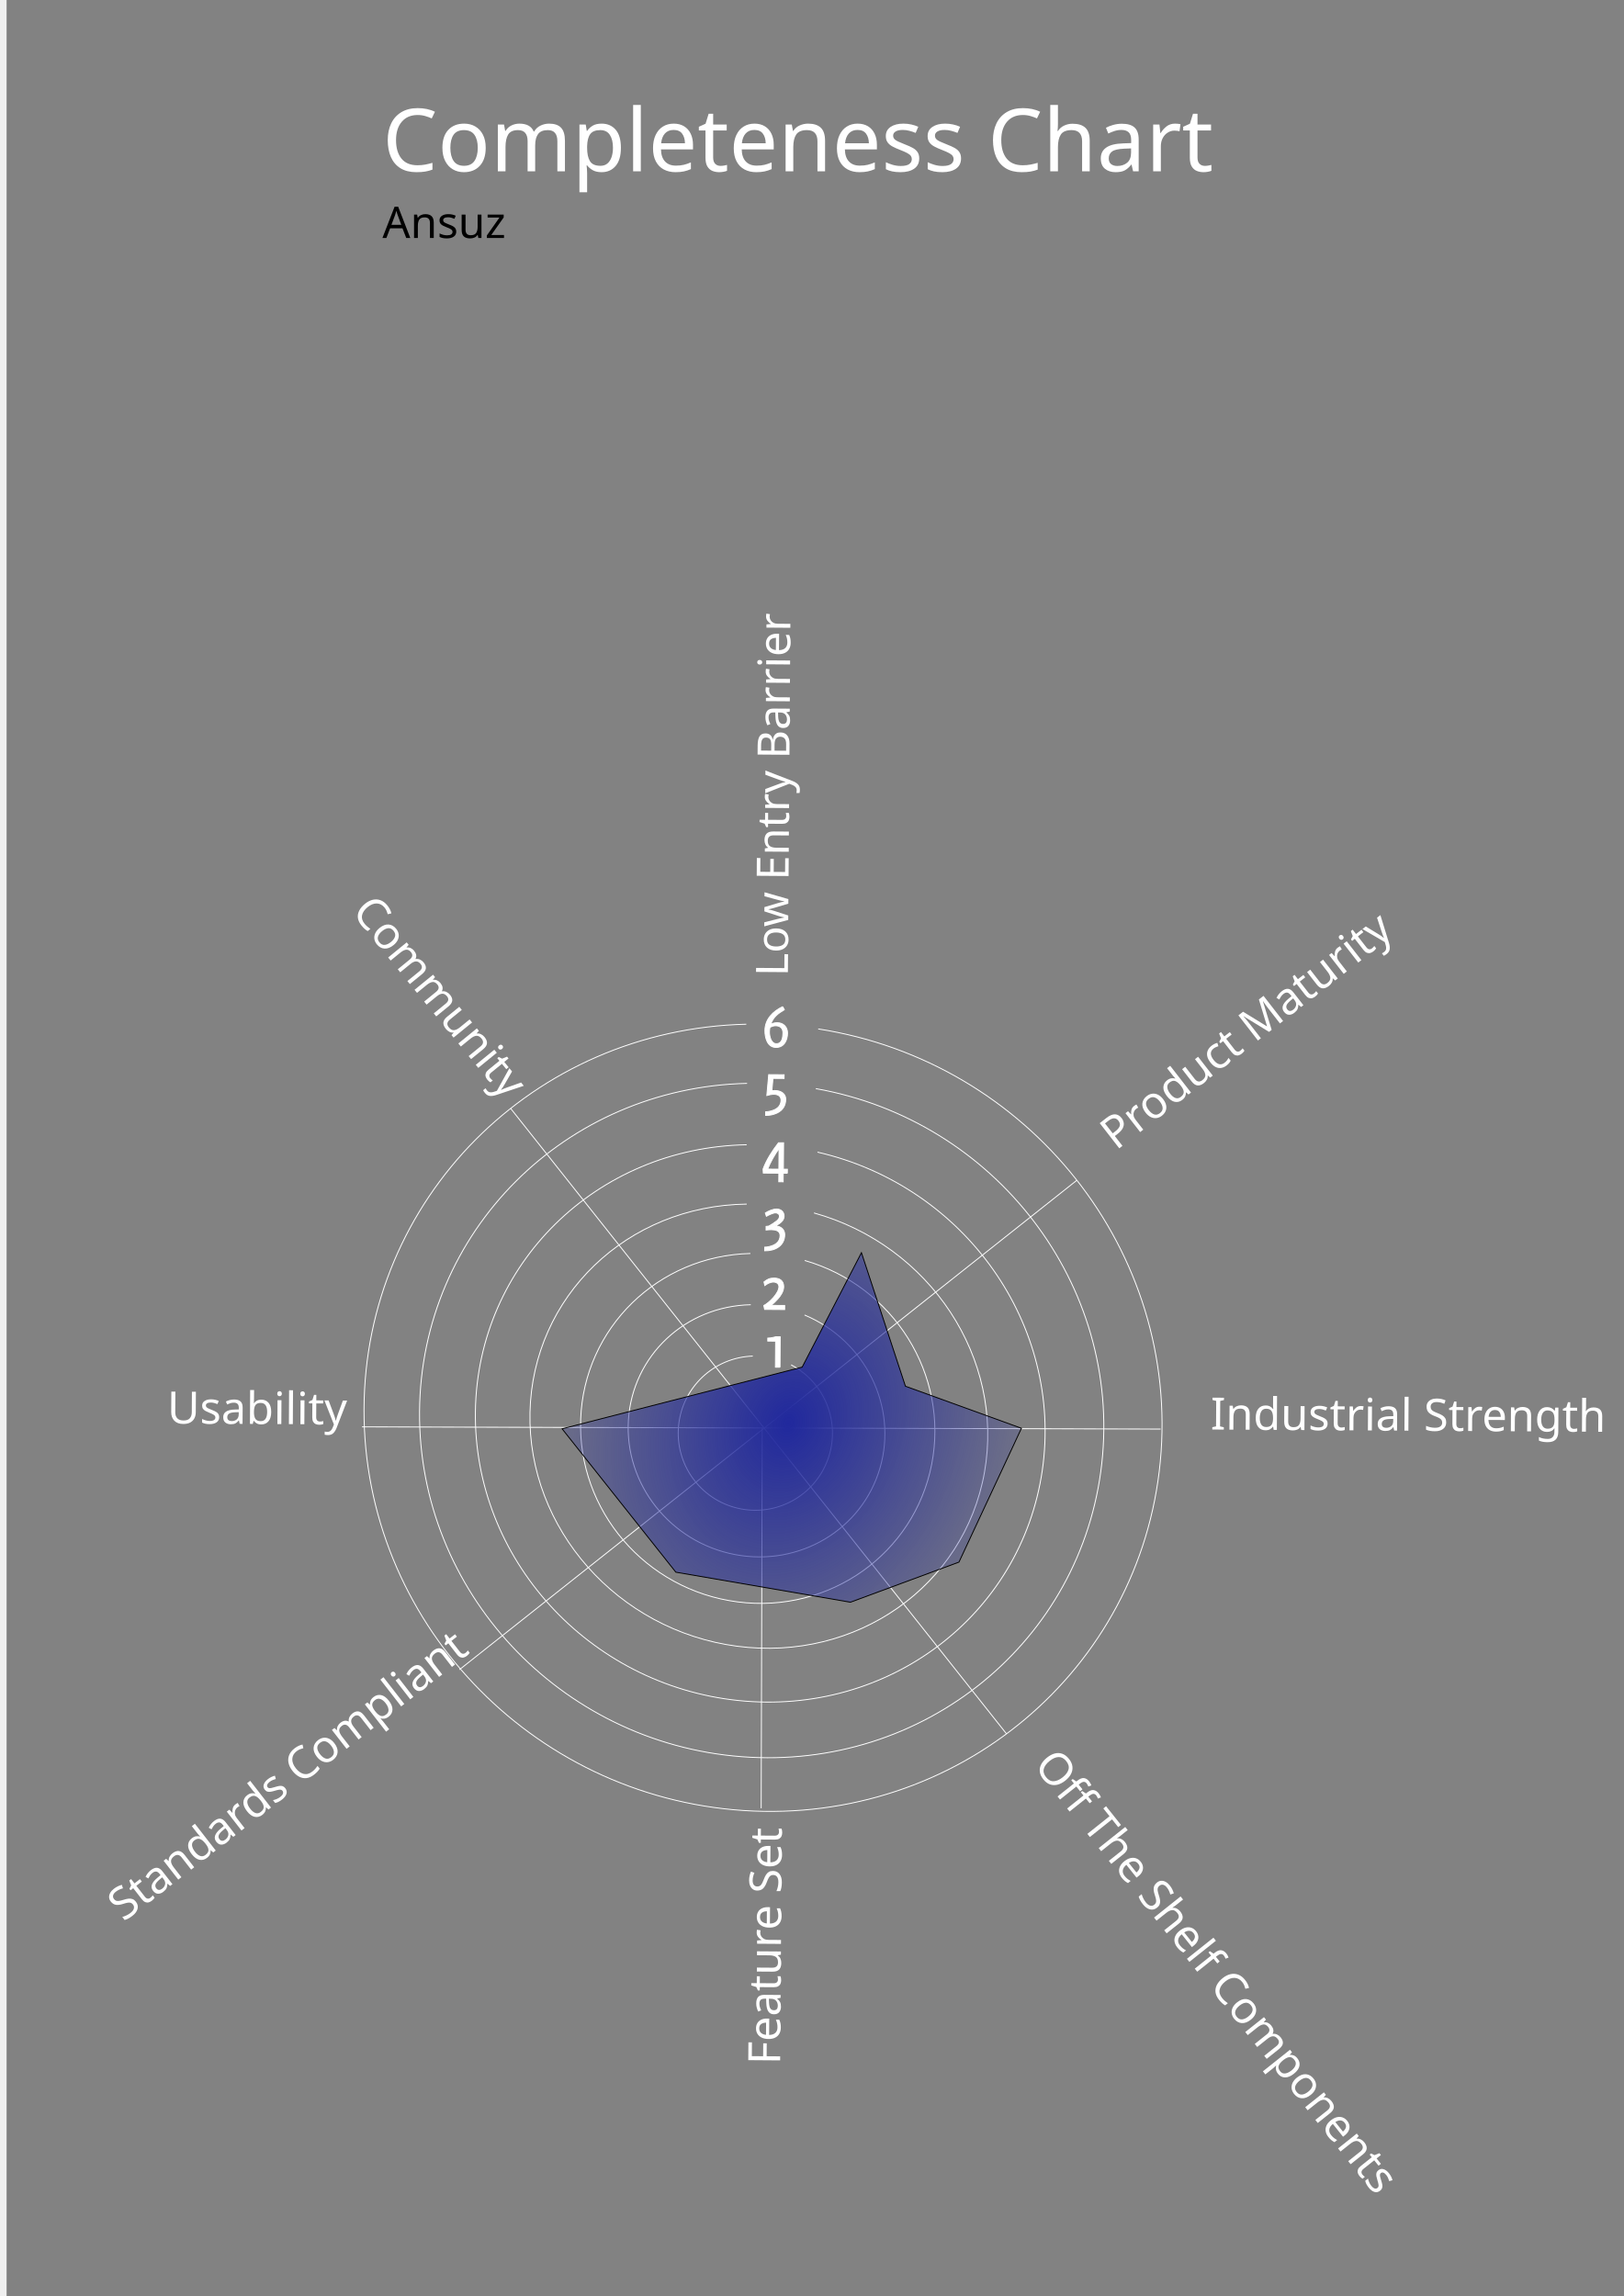
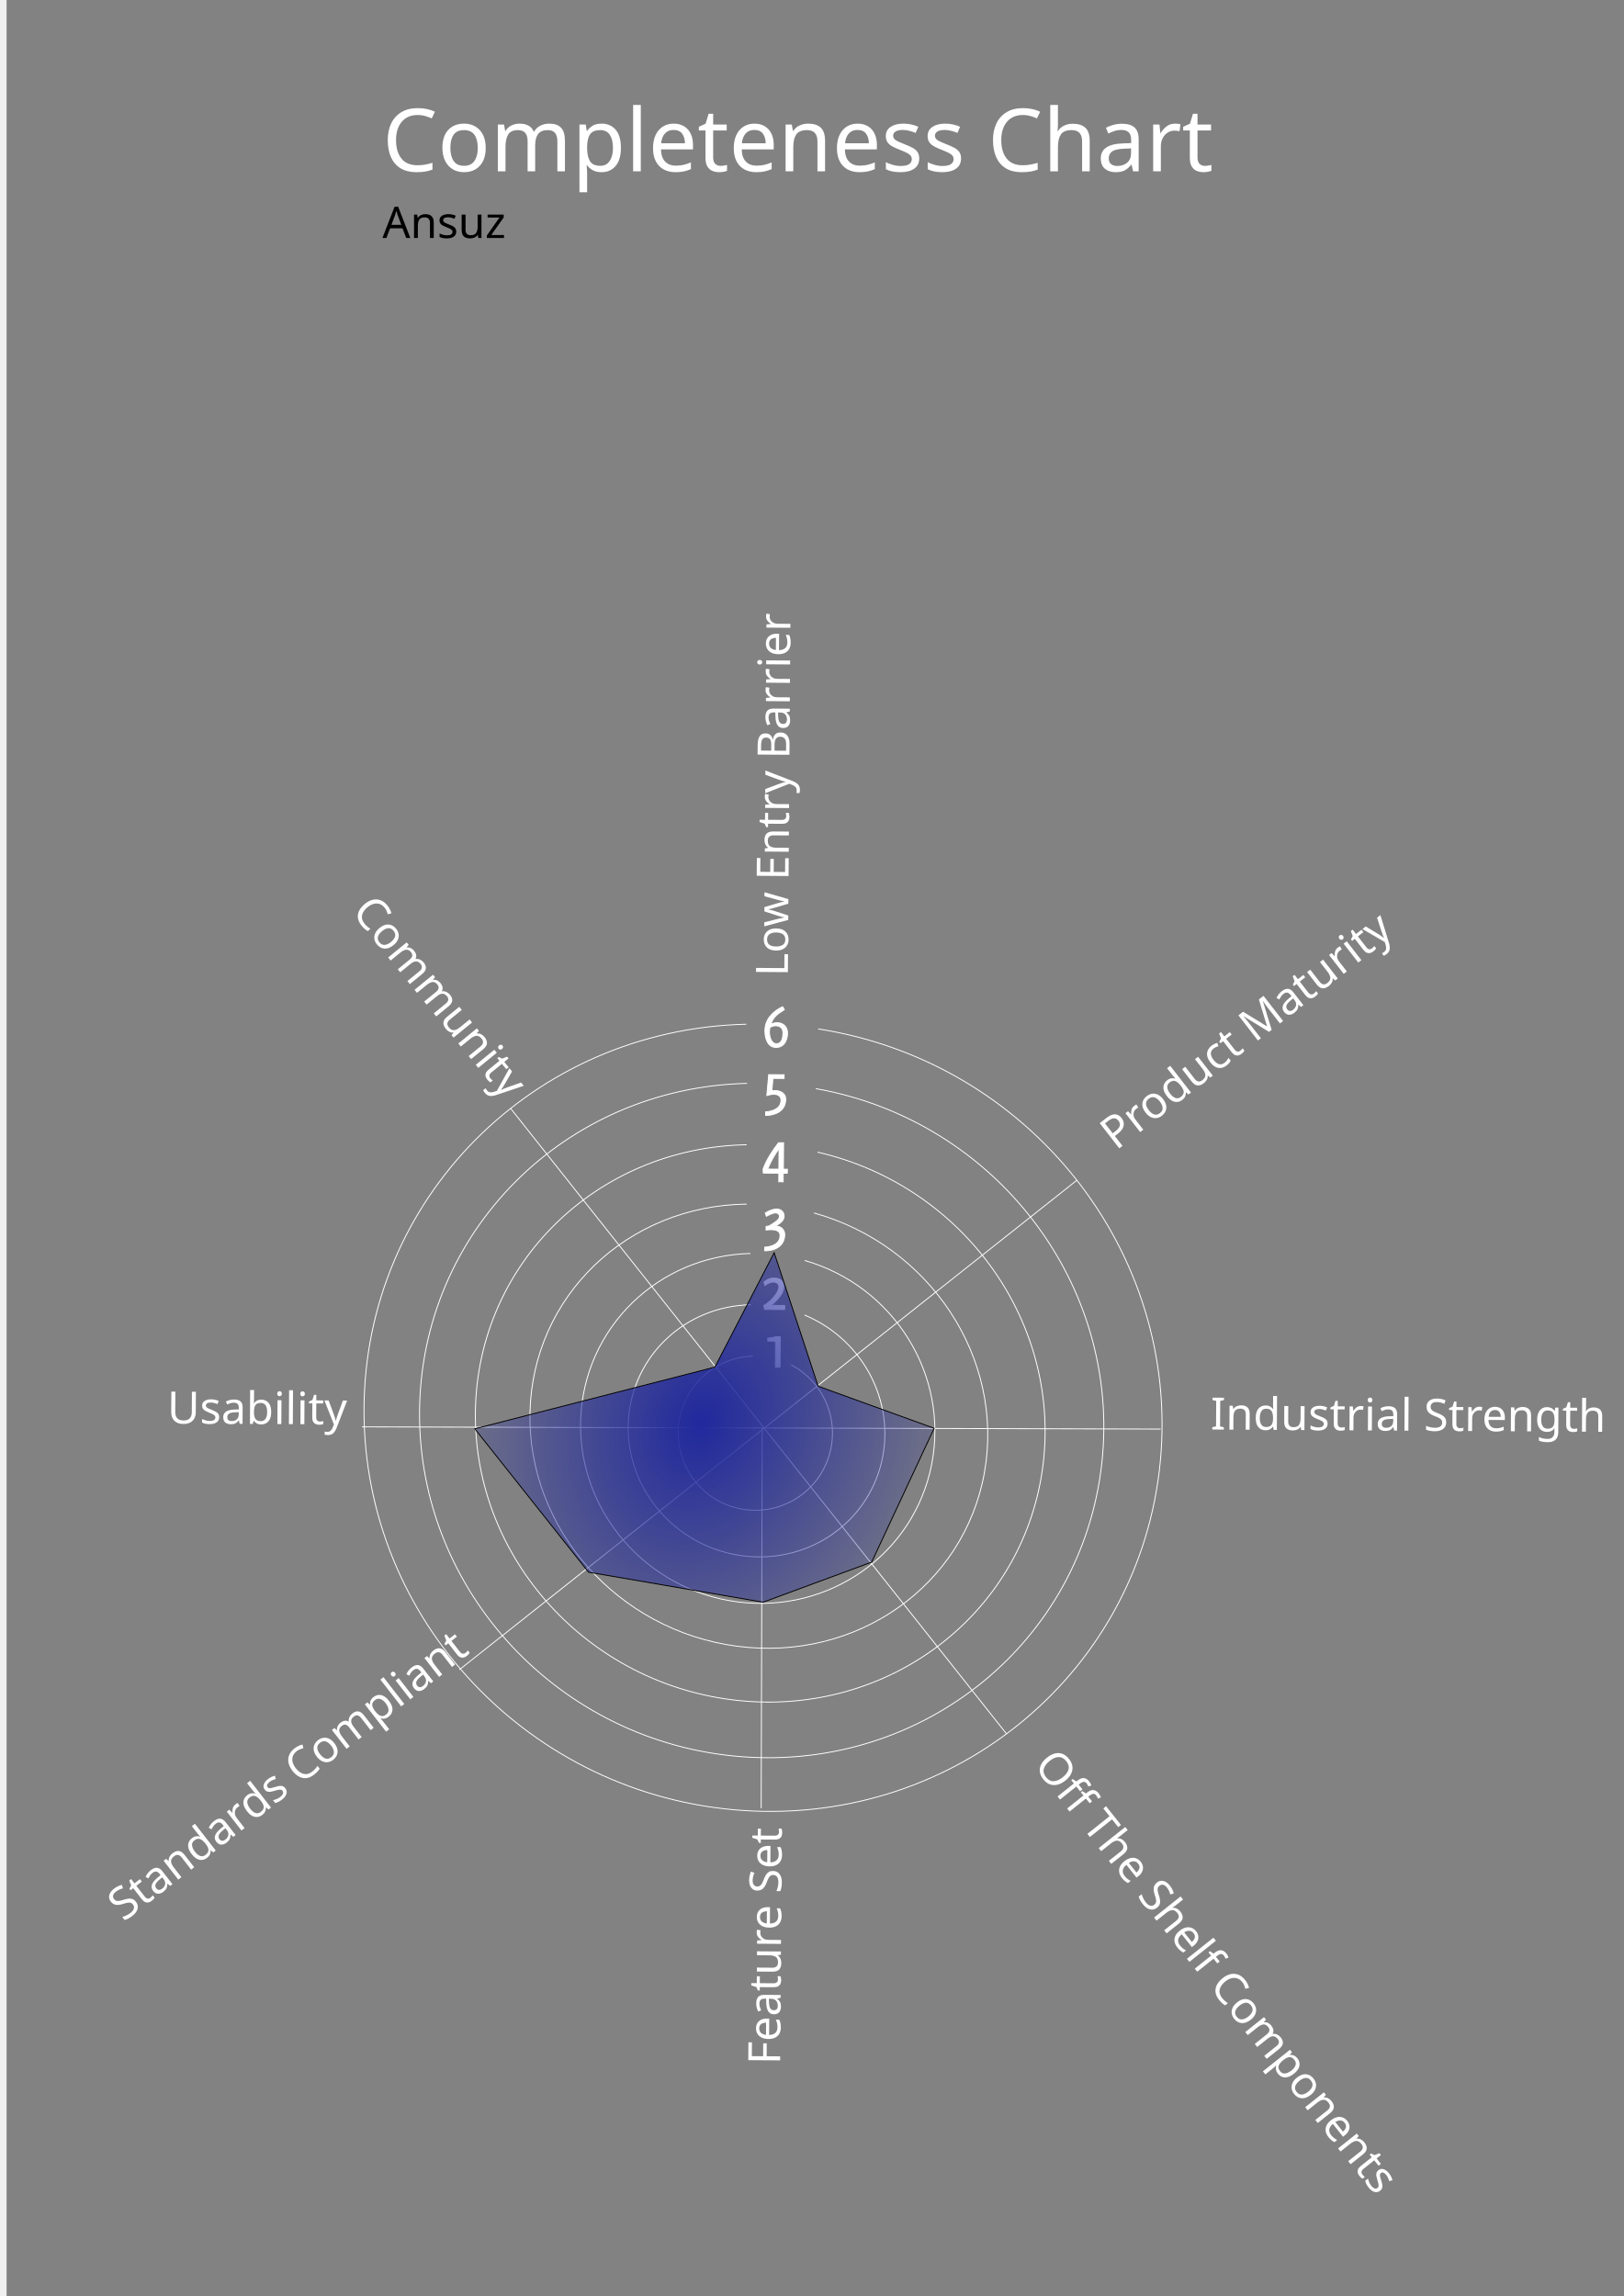
<svg xmlns="http://www.w3.org/2000/svg" xmlns:xlink="http://www.w3.org/1999/xlink" width="744.094" height="1052.362" id="svg2">
  <defs id="defs4">
    <linearGradient id="linearGradient3630">
      <stop style="stop-color:#000000;stop-opacity:1;" offset="0" id="stop3632" />
      <stop style="stop-color:#000000;stop-opacity:0;" offset="1" id="stop3634" />
    </linearGradient>
    <linearGradient id="linearGradient3647">
      <stop style="stop-color:#20289d;stop-opacity:1;" offset="0" id="stop3649" />
      <stop style="stop-color:#20289d;stop-opacity:0;" offset="1" id="stop3651" />
    </linearGradient>
-     <radialGradient xlink:href="#linearGradient3647" id="radialGradient3628" gradientUnits="userSpaceOnUse" gradientTransform="matrix(-0.8659493,0.5001317,-0.6212623,-1.07568,-1027.449,-2441.554)" cx="942.857" cy="-2137.638" fx="942.857" fy="-2137.638" r="320.5" />
+     <radialGradient xlink:href="#linearGradient3647" id="radialGradient3628" gradientUnits="userSpaceOnUse" gradientTransform="matrix(-0.8659493,0.5001317,-0.6212623,-1.07568,-966.5244,-2518.086)" cx="942.857" cy="-2137.638" fx="942.857" fy="-2137.638" r="320.5" />
    <linearGradient xlink:href="#linearGradient3630" id="linearGradient3636" x1="337.342" y1="1226.785" x2="739.958" y2="1226.785" gradientUnits="userSpaceOnUse" gradientTransform="translate(10.68517,-1.1318599e-8)" />
  </defs>
  <g id="layer1">
    <g id="g3507" transform="matrix(-0.6228154,-0.7823689,0.7823689,-0.6228154,-172.629,-1147.513)">
      <g id="g3501">
        <rect style="opacity:1;fill:#828282;fill-opacity:1;stroke:none;stroke-opacity:1" id="rect3581" width="747.373" height="1056.892" x="175.649" y="1146.003" transform="matrix(-0.6228154,0.7823689,-0.7823689,-0.6228154,0,0)" />
        <g id="g3528" transform="matrix(0.4089116,0,0,0.4089116,-1529.644,-838.0151)">
          <g id="g3421" transform="matrix(-1.1582518e-2,0.999933,-0.999933,-1.1582518e-2,637.6839,2324.656)">
            <g transform="translate(-1230.228,549.1443)" id="g3415">
              <text xml:space="preserve" style="font-size:10px;font-style:normal;font-variant:normal;font-weight:normal;font-stretch:normal;fill:#ffffff;fill-opacity:1;stroke:none;stroke-width:1px;stroke-linecap:butt;stroke-linejoin:miter;stroke-opacity:1;font-family:Delicious;-inkscape-font-specification:Delicious" x="-274.286" y="611.936" id="text3339">
                <tspan id="tspan3341" x="-274.286" y="611.936" style="font-size:50px;fill:#ffffff;fill-opacity:1">Product Maturity</tspan>
              </text>
              <text xml:space="preserve" style="font-size:10px;font-style:normal;font-variant:normal;font-weight:normal;font-stretch:normal;fill:#ffffff;fill-opacity:1;stroke:none;stroke-width:1px;stroke-linecap:butt;stroke-linejoin:miter;stroke-opacity:1;font-family:Delicious;-inkscape-font-specification:Delicious" x="-1682.938" y="611.936" id="text3359">
                <tspan x="-1682.938" y="611.936" style="font-size:50px;fill:#ffffff;fill-opacity:1" id="tspan3361">Standards Compliant</tspan>
              </text>
            </g>
            <g transform="matrix(0.7859399,0.6183029,-0.6183029,0.7859399,211.7684,612.188)" id="g3387">
              <g id="g3313" transform="matrix(0.7799906,-0.6257911,0.6257911,0.7799906,-419.9633,-207.0406)">
                <g transform="matrix(0.7819026,0.6234006,-0.6234006,0.7819026,-1148.697,1119.48)" id="g3290" style="stroke:#ffffff;stroke-opacity:1">
                  <g id="g3270" transform="matrix(0.8955268,0.4450076,-0.4450076,0.8955268,101.6081,396.1963)" style="stroke:#ffffff;stroke-opacity:1">
                    <path transform="matrix(0.4547544,-0.8906169,0.8906169,0.4547544,-2069.102,11.51911)" d="M 289.845,1286.659 A 86.429,86.429 0 1 1 261.054,1253.247" id="path3174" style="fill:none;fill-opacity:1;stroke:#ffffff;stroke-width:1;stroke-linejoin:miter;stroke-miterlimit:4;stroke-dasharray:none;stroke-dashoffset:0;stroke-opacity:1" />
                    <path transform="matrix(0.7611932,-1.44766,1.490764,0.7391839,-2929.009,-249.9959)" d="M 286.234,1280.003 A 86.429,86.429 0 1 1 261.054,1253.247" id="path3176" style="fill:none;fill-opacity:1;stroke:#ffffff;stroke-width:0.606;stroke-linejoin:miter;stroke-miterlimit:4;stroke-dasharray:none;stroke-dashoffset:0;stroke-opacity:1" />
                    <path transform="matrix(1.048884,-2.012575,2.054195,1.027633,-3736.307,-515.207)" d="M 280.45,1271.551 A 86.429,86.429 0 1 1 261.054,1253.247" id="path3178" style="fill:none;fill-opacity:1;stroke:#ffffff;stroke-width:0.438;stroke-linejoin:miter;stroke-miterlimit:4;stroke-dasharray:none;stroke-dashoffset:0;stroke-opacity:1" />
                    <path transform="matrix(1.362865,-2.538528,2.669112,1.296188,-4617.377,-762.1261)" d="M 279.73,1270.636 A 86.429,86.429 0 1 1 261.054,1253.247" id="path3180" style="fill:none;fill-opacity:1;stroke:#ffffff;stroke-width:0.342;stroke-linejoin:miter;stroke-miterlimit:4;stroke-dasharray:none;stroke-dashoffset:0;stroke-opacity:1" />
                    <path transform="matrix(1.691638,-3.194945,3.313,1.631358,-5539.957,-1070.294)" d="M 277.163,1267.563 A 86.429,86.429 0 1 1 261.054,1253.247" id="path3182" style="fill:none;fill-opacity:1;stroke:#ffffff;stroke-width:0.274;stroke-linejoin:miter;stroke-miterlimit:4;stroke-dasharray:none;stroke-dashoffset:0;stroke-opacity:1" />
                    <path transform="matrix(2.026973,-3.876006,3.96974,1.979112,-6480.95,-1390.032)" d="M 274.337,1264.49 A 86.429,86.429 0 1 1 261.054,1253.247" id="path3186" style="fill:none;fill-opacity:1;stroke:#ffffff;stroke-width:0.227;stroke-linejoin:miter;stroke-miterlimit:4;stroke-dasharray:none;stroke-dashoffset:0;stroke-opacity:1" />
                    <path transform="matrix(2.363251,-4.526015,4.628325,2.311011,-7424.589,-1695.192)" d="M 273.068,1263.203 A 86.429,86.429 0 1 1 261.054,1253.247" id="path3190" style="fill:none;fill-opacity:1;stroke:#ffffff;stroke-width:0.195;stroke-linejoin:miter;stroke-miterlimit:4;stroke-dasharray:none;stroke-dashoffset:0;stroke-opacity:1" />
                    <g transform="matrix(0.8975274,-0.4409586,0.4409586,0.8975274,-246.5818,-325.7401)" id="g3258" style="stroke:#ffffff;stroke-opacity:1">
                      <path style="font-size:6.97px;font-style:normal;font-variant:normal;font-weight:normal;font-stretch:normal;fill:#ffffff;fill-opacity:1;stroke:#ffffff;stroke-width:1px;stroke-linecap:butt;stroke-linejoin:miter;stroke-opacity:1;font-family:Delicious;-inkscape-font-specification:Delicious" d="M -794.328,358.69 L -794.328,324.54 L -799.137,324.54 L -801.646,325.167 C -803.737,325.724 -806.037,326.143 -808.267,326.143 L -808.267,329.488 L -799.485,329.488 L -799.485,358.69 L -794.328,358.69" id="text3228" />
                      <path style="font-size:6.97px;font-style:normal;font-variant:normal;font-weight:normal;font-stretch:normal;fill:#ffffff;fill-opacity:1;stroke:#ffffff;stroke-width:1px;stroke-linecap:butt;stroke-linejoin:miter;stroke-opacity:1;font-family:Delicious;-inkscape-font-specification:Delicious" d="M -801.506,258.809 C -806.594,258.809 -809.103,260.133 -813.006,263.2 L -812.03,267.242 C -809.312,265.151 -805.828,263.269 -802.343,263.269 C -799.137,263.269 -796.21,264.942 -796.21,268.497 C -796.21,275.815 -806.873,286.408 -813.006,289.684 L -812.03,294.005 L -789.588,294.005 L -789.588,289.405 L -805.061,289.405 C -802.134,287.384 -799.694,284.805 -797.325,282.157 C -794.049,278.463 -790.843,273.515 -790.843,268.427 C -790.843,261.806 -795.304,258.809 -801.506,258.809" id="text3232" />
                      <path style="font-size:6.97px;font-style:normal;font-variant:normal;font-weight:normal;font-stretch:normal;fill:#ffffff;fill-opacity:1;stroke:#ffffff;stroke-width:1px;stroke-linecap:butt;stroke-linejoin:miter;stroke-opacity:1;font-family:Delicious;-inkscape-font-specification:Delicious" d="M -799.45,181.367 C -803.423,181.367 -808.72,183.737 -812.065,185.897 L -810.811,189.591 C -808.441,188.197 -803.214,185.688 -800.635,185.688 C -798.335,185.688 -796.175,187.082 -796.175,189.521 C -796.175,191.682 -797.638,193.424 -799.241,194.679 C -801.959,196.839 -804.956,198.86 -808.023,200.533 L -811.09,200.951 L -811.09,204.994 C -809.138,204.785 -807.187,204.576 -805.165,204.576 C -800.705,204.576 -795.338,205.551 -795.338,211.127 C -795.338,218.515 -801.053,222.069 -807.535,223.533 C -809.138,223.951 -810.811,224.23 -812.483,224.23 L -812.483,228.272 L -812.205,228.272 C -800.914,228.411 -790.111,222.696 -790.111,210.012 C -790.111,204.088 -794.92,200.394 -800.566,200.394 C -796.384,198.024 -790.948,194.818 -790.948,189.382 C -790.948,184.364 -794.711,181.367 -799.45,181.367" id="text3236" />
                      <path style="font-size:6.97px;font-style:normal;font-variant:normal;font-weight:normal;font-stretch:normal;fill:#ffffff;fill-opacity:1;stroke:#ffffff;stroke-width:1px;stroke-linecap:butt;stroke-linejoin:miter;stroke-opacity:1;font-family:Delicious;-inkscape-font-specification:Delicious" d="M -787.672,141.214 L -787.672,136.684 L -792.132,136.684 L -792.132,107.064 L -797.847,107.064 C -804.678,116.194 -811.02,125.881 -814.923,136.684 L -814.644,141.214 L -797.22,141.214 L -797.22,150.832 L -792.272,150.832 L -792.272,141.214 L -787.672,141.214 M -797.22,136.684 L -809.765,136.684 C -806.559,128.46 -802.168,120.794 -797.22,113.545 L -797.22,136.684" id="text3240" />
                      <path style="font-size:6.97px;font-style:normal;font-variant:normal;font-weight:normal;font-stretch:normal;fill:#ffffff;fill-opacity:1;stroke:#ffffff;stroke-width:1px;stroke-linecap:butt;stroke-linejoin:miter;stroke-opacity:1;font-family:Delicious;-inkscape-font-specification:Delicious" d="M -790.076,58.266 C -790.076,52.132 -795.373,48.926 -800.949,48.648 C -801.576,48.648 -802.134,48.578 -802.761,48.578 C -803.737,48.578 -804.712,48.787 -805.688,48.996 L -804.573,34.987 L -792.098,34.987 L -792.098,30.806 L -809.382,30.806 L -811.333,54.223 C -808.755,53.457 -806.037,52.829 -803.318,52.829 C -799.067,52.829 -795.373,54.641 -795.373,59.381 C -795.373,64.12 -797.813,67.605 -801.925,69.765 C -804.991,71.368 -809.034,72.414 -812.518,72.483 L -812.518,76.526 L -812.24,76.526 C -807.988,76.595 -803.597,75.62 -799.764,73.808 C -793.352,70.741 -790.076,65.374 -790.076,58.266" id="text3244" />
                      <path style="font-size:6.97px;font-style:normal;font-variant:normal;font-weight:normal;font-stretch:normal;fill:#ffffff;fill-opacity:1;stroke:#ffffff;stroke-width:1px;stroke-linecap:butt;stroke-linejoin:miter;stroke-opacity:1;font-family:Delicious;-inkscape-font-specification:Delicious" d="M -793.77,-16.107 C -793.77,-11.159 -794.537,-3.911 -801.019,-3.911 C -807.152,-3.911 -808.894,-12.483 -808.894,-17.153 C -808.894,-18.895 -808.685,-20.638 -808.337,-22.31 C -806.246,-23.216 -804.364,-24.053 -802.064,-24.053 C -796.976,-24.053 -793.77,-21.335 -793.77,-16.107 M -794.258,-45.519 C -805.061,-40.292 -813.982,-31.371 -813.982,-18.616 C -813.982,-10.741 -811.264,0.271 -801.437,0.271 C -792.307,0.271 -788.613,-7.814 -788.613,-15.898 C -788.613,-22.729 -793.352,-27.468 -800.112,-27.468 C -803.109,-27.468 -804.782,-26.841 -807.431,-25.865 C -804.573,-34.089 -799.416,-37.713 -792.376,-42.104 L -794.258,-45.519" id="text3248" />
                    </g>
                  </g>
                  <path style="fill:none;fill-rule:evenodd;stroke:#ffffff;stroke-width:1px;stroke-linecap:butt;stroke-linejoin:miter;stroke-opacity:1" d="M -789.939,417.986 L -789.939,844.271" id="path3286" />
                  <path style="fill:none;fill-rule:evenodd;stroke:#ffffff;stroke-width:1px;stroke-linecap:butt;stroke-linejoin:miter;stroke-opacity:1" d="M -343.452,417.986 L -1238.447,417.986" id="path3288" />
                </g>
                <path id="path3309" d="M -2461.138,955.34 L -1578.281,955.34" style="fill:none;fill-rule:evenodd;stroke:#ffffff;stroke-width:1px;stroke-linecap:butt;stroke-linejoin:miter;stroke-opacity:1" />
                <path id="path3311" d="M -2025.363,1392.573 L -2025.363,498.287" style="fill:none;fill-rule:evenodd;stroke:#ffffff;stroke-width:1px;stroke-linecap:butt;stroke-linejoin:miter;stroke-opacity:1" />
              </g>
              <g transform="translate(-627.3477,1192.248)" id="g3381">
                <text id="text3343" y="611.936" x="-274.286" style="font-size:10px;font-style:normal;font-variant:normal;font-weight:normal;font-stretch:normal;fill:#000000;fill-opacity:1;stroke:none;stroke-width:1px;stroke-linecap:butt;stroke-linejoin:miter;stroke-opacity:1;font-family:Delicious;-inkscape-font-specification:Delicious" xml:space="preserve">
                  <tspan id="tspan3347" style="font-size:50px;fill:#ffffff;fill-opacity:1" y="611.936" x="-274.286">Industrial Strength</tspan>
                </text>
                <text id="text3363" y="611.936" x="-1443.602" style="font-size:10px;font-style:normal;font-variant:normal;font-weight:normal;font-stretch:normal;fill:#000000;fill-opacity:1;stroke:none;stroke-width:1px;stroke-linecap:butt;stroke-linejoin:miter;stroke-opacity:1;font-family:Delicious;-inkscape-font-specification:Delicious" xml:space="preserve">
                  <tspan id="tspan3365" style="font-size:50px;fill:#ffffff;fill-opacity:1" y="611.936" x="-1443.602">Usability</tspan>
                </text>
              </g>
            </g>
          </g>
-           <path id="path3645" d="M -476.491,380.855 L -417.553,512.681 L -565.325,458.041 L -683.174,530.387 L -756.932,382.199 L -716.328,259.003 L -568.154,126.901 L -363.037,127.288 L -476.491,380.855 z" style="fill:url(#radialGradient3628);fill-opacity:1;fill-rule:evenodd;stroke:#000000;stroke-width:1px;stroke-linecap:butt;stroke-linejoin:miter;stroke-opacity:1" />
+           <path id="path3645" d="M -415.567,304.324 L -356.629,436.149 L -504.4,381.509 L -622.25,453.855 L -696.008,305.667 L -655.404,182.471 L -507.23,50.369 L -302.113,50.756 L -415.567,304.324 z" style="fill:url(#radialGradient3628);fill-opacity:1;fill-rule:evenodd;stroke:#000000;stroke-width:1px;stroke-linecap:butt;stroke-linejoin:miter;stroke-opacity:1" />
          <g transform="matrix(0.7779121,0.6283731,-0.6283731,0.7779121,473.9603,337.3341)" id="g3455">
            <text id="text3335" y="611.936" x="-274.286" style="font-size:10px;font-style:normal;font-variant:normal;font-weight:normal;font-stretch:normal;fill:#ffffff;fill-opacity:1;stroke:none;stroke-width:1px;stroke-linecap:butt;stroke-linejoin:miter;stroke-opacity:1;font-family:Delicious;-inkscape-font-specification:Delicious" xml:space="preserve">
              <tspan style="font-size:50px;fill:#ffffff;fill-opacity:1" y="611.936" x="-274.286" id="tspan3337">Low Entry Barrier</tspan>
            </text>
            <text id="text3355" y="611.936" x="-1494.099" style="font-size:10px;font-style:normal;font-variant:normal;font-weight:normal;font-stretch:normal;fill:#ffffff;fill-opacity:1;stroke:none;stroke-width:1px;stroke-linecap:butt;stroke-linejoin:miter;stroke-opacity:1;font-family:Delicious;-inkscape-font-specification:Delicious" xml:space="preserve">
              <tspan id="tspan3357" style="font-size:50px;fill:#ffffff;fill-opacity:1" y="611.936" x="-1494.099">Feature Set</tspan>
            </text>
          </g>
          <text transform="matrix(-0.9999999,4.6520941e-4,-4.6520941e-4,-0.9999999,0,0)" id="text3351" y="-304.545" x="986.939" style="font-size:10px;font-style:normal;font-variant:normal;font-weight:normal;font-stretch:normal;fill:#ffffff;fill-opacity:1;stroke:none;stroke-width:1px;stroke-linecap:butt;stroke-linejoin:miter;stroke-opacity:1;font-family:Delicious;-inkscape-font-specification:Delicious" xml:space="preserve">
            <tspan id="tspan3353" style="font-size:50px;fill:#ffffff;fill-opacity:1" y="-304.545" x="986.939">Off The Shelf Components</tspan>
          </text>
          <text transform="matrix(-0.9999258,1.2181411e-2,-1.2181411e-2,-0.9999258,0,0)" id="text3367" y="-305.864" x="-234.08" style="font-size:10px;font-style:normal;font-variant:normal;font-weight:normal;font-stretch:normal;fill:#ffffff;fill-opacity:1;stroke:none;stroke-width:1px;stroke-linecap:butt;stroke-linejoin:miter;stroke-opacity:1;font-family:Delicious;-inkscape-font-specification:Delicious" xml:space="preserve">
            <tspan id="tspan3369" style="font-size:50px;fill:#ffffff;fill-opacity:1" y="-305.864" x="-234.08">Community</tspan>
          </text>
        </g>
        <text xml:space="preserve" style="font-size:40px;font-style:normal;font-variant:normal;font-weight:normal;font-stretch:normal;fill:#000000;fill-opacity:1;stroke:url(#linearGradient3636);stroke-width:1px;stroke-linecap:butt;stroke-linejoin:miter;stroke-opacity:1;font-family:JustOldFashion;-inkscape-font-specification:JustOldFashion" x="347.887" y="1226.025" id="text3575" transform="matrix(-0.6228154,0.7823689,-0.7823689,-0.6228154,0,0)">
          <tspan id="tspan3577" x="347.887" y="1226.025" style="fill:#ffffff;fill-opacity:1;stroke:none;stroke-width:1;stroke-opacity:1">Completeness Chart</tspan>
          <tspan x="347.887" y="1256.586" id="tspan3579" style="font-size:20px;fill:#000000;fill-opacity:1;stroke:none;stroke-width:1">Ansuz</tspan>
        </text>
      </g>
    </g>
  </g>
</svg>
